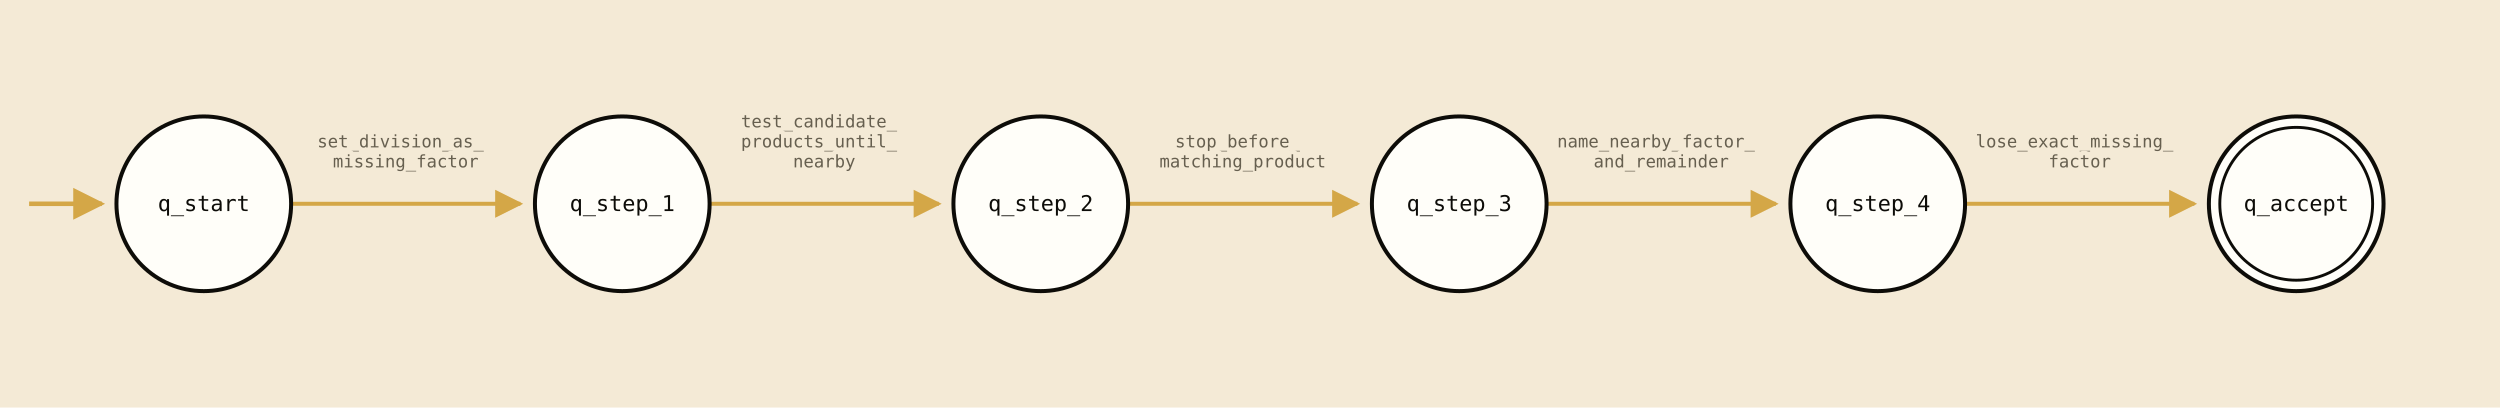
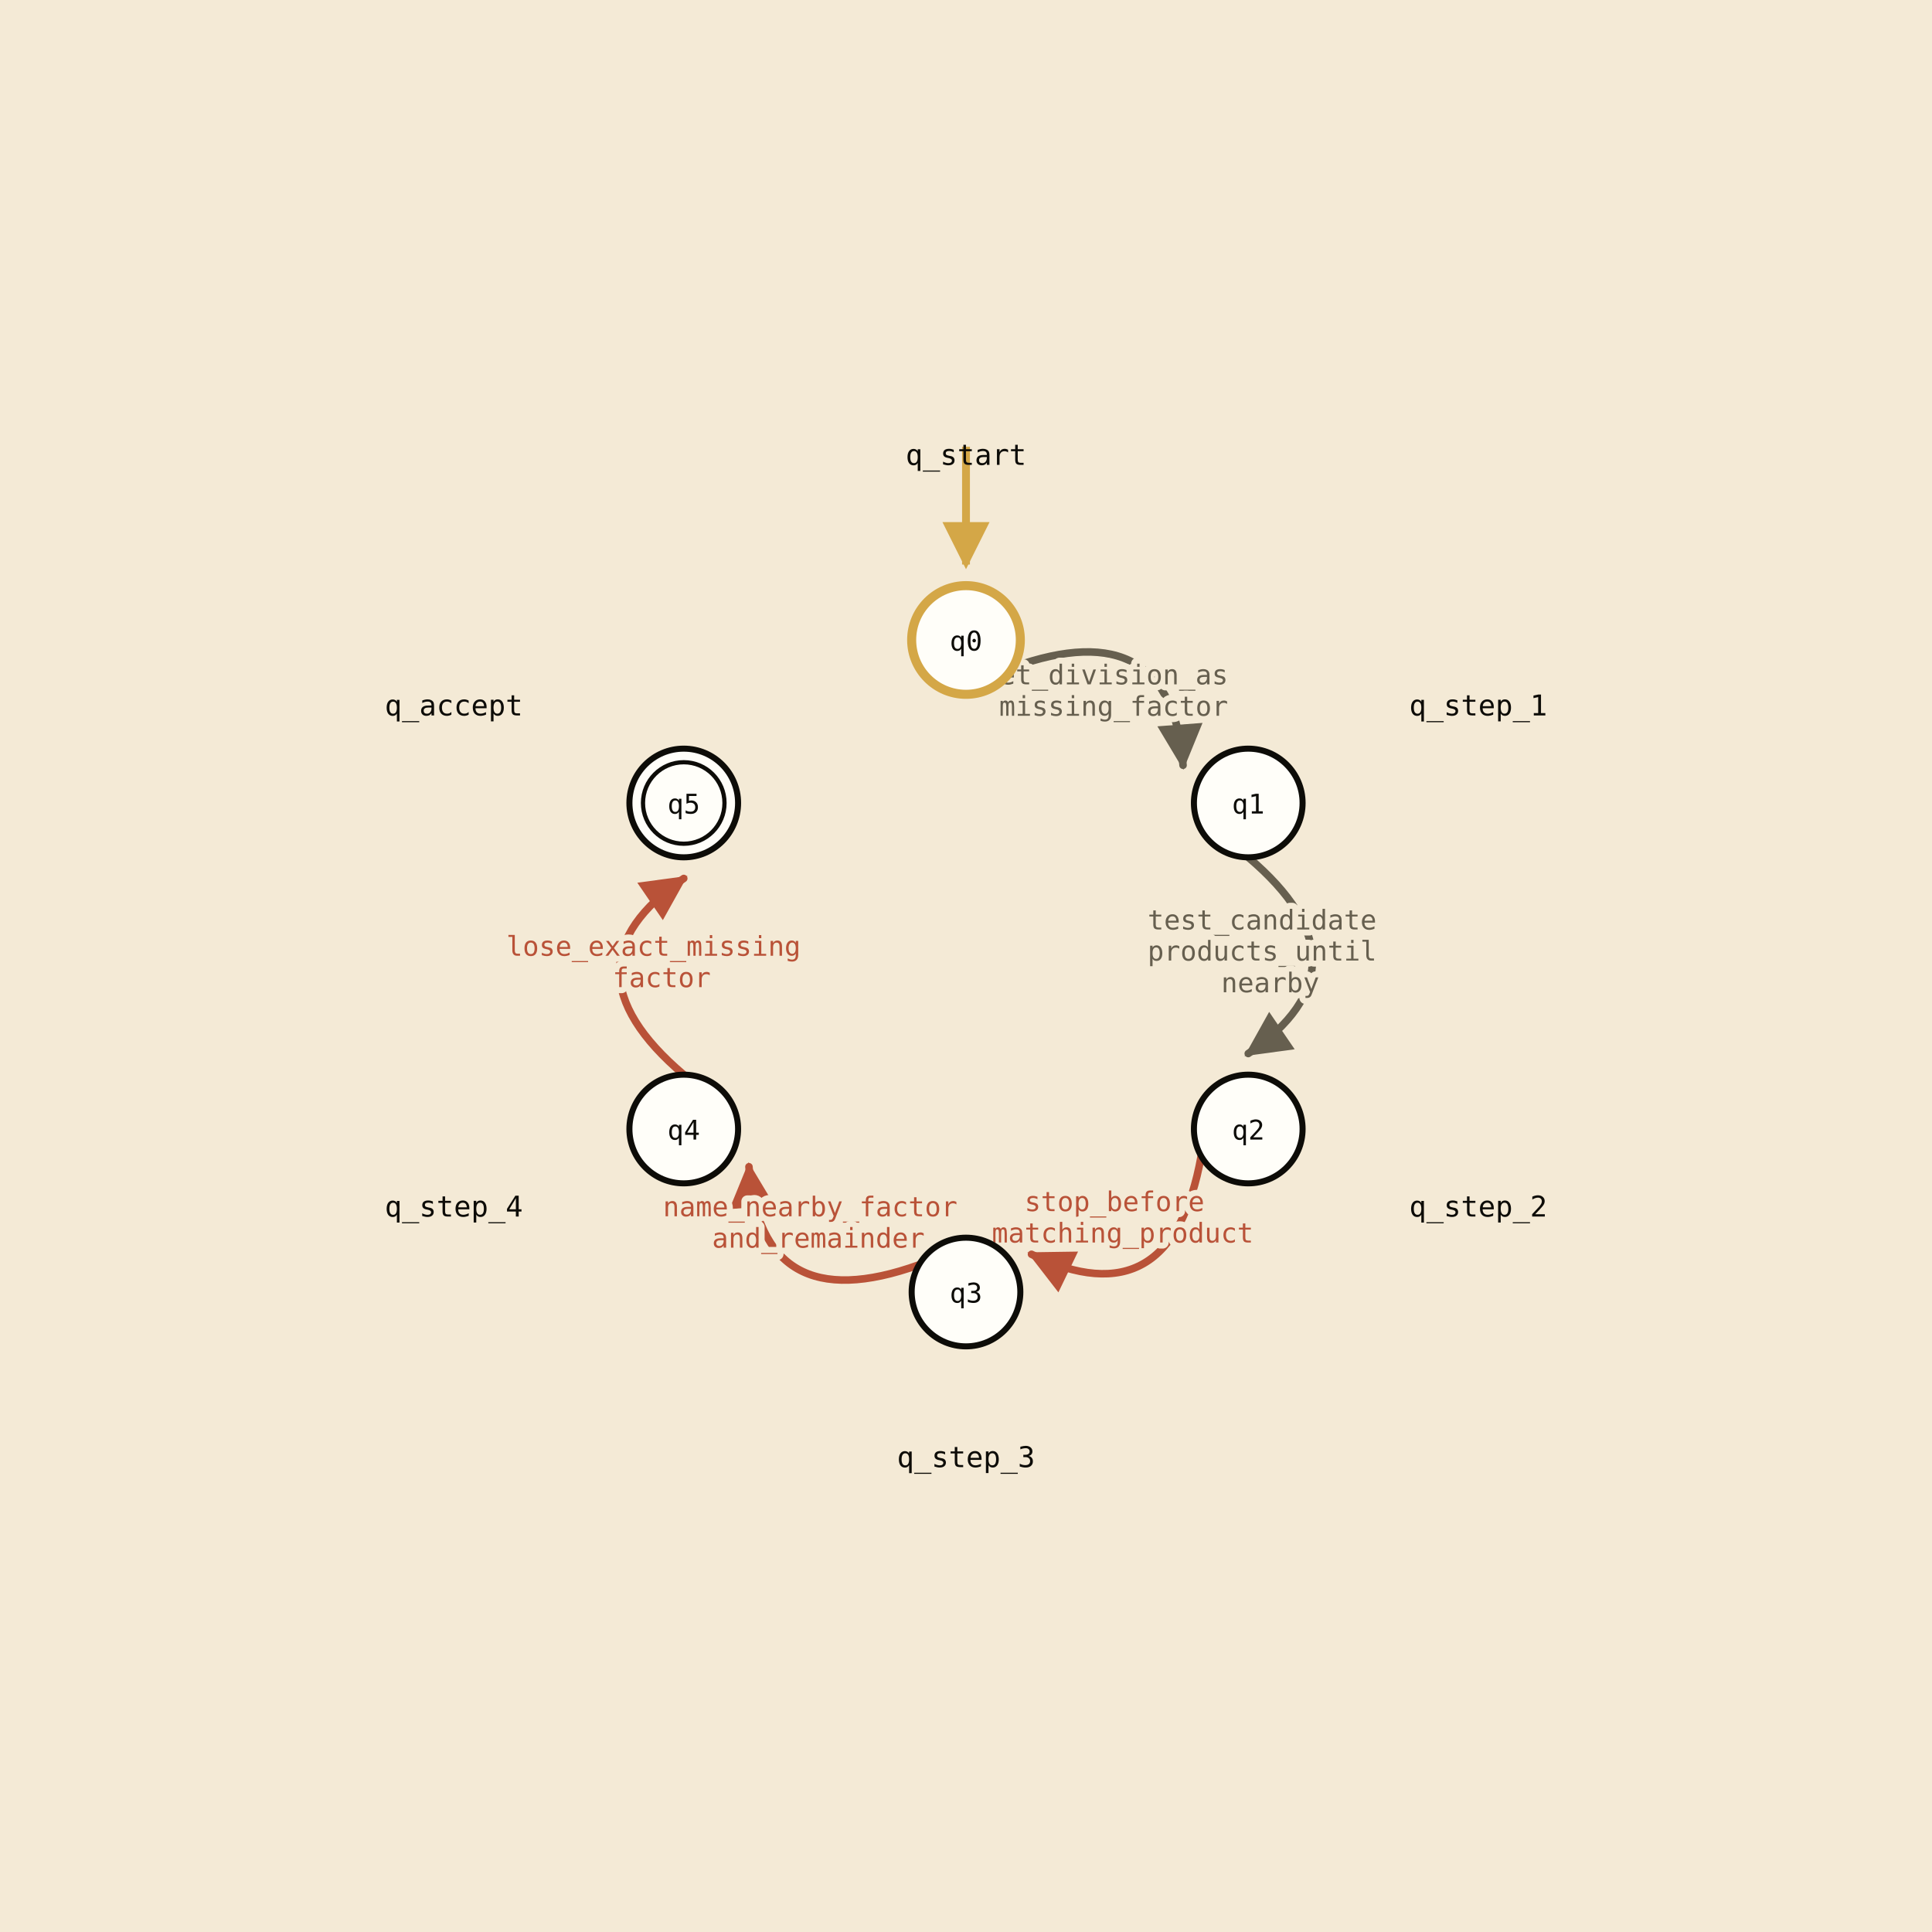
- <svg xmlns="http://www.w3.org/2000/svg" width="1374" height="224" viewBox="0 0 1374 224" role="img" aria-labelledby="title desc">
+ <svg xmlns="http://www.w3.org/2000/svg" width="640" height="640" viewBox="0 0 640 640" role="img" aria-labelledby="title desc">
  <defs>
-     <marker id="arrow-static" viewBox="0 0 10 10" refX="9" refY="5" markerWidth="7" markerHeight="7" orient="auto-start-reverse">
+     <marker id="arrow-conserving" viewBox="0 0 10 10" refX="9" refY="5" markerWidth="6" markerHeight="6" orient="auto-start-reverse">
      <path d="M 0 0 L 10 5 L 0 10 z" fill="#0d0c08" />
    </marker>
-     <marker id="arrow-observed" viewBox="0 0 10 10" refX="9" refY="5" markerWidth="7" markerHeight="7" orient="auto-start-reverse">
-       <path d="M 0 0 L 10 5 L 0 10 z" fill="#d4a747" />
+     <marker id="arrow-deforming" viewBox="0 0 10 10" refX="9" refY="5" markerWidth="6" markerHeight="6" orient="auto-start-reverse">
+       <path d="M 0 0 L 10 5 L 0 10 z" fill="#b95238" />
    </marker>
-     <marker id="arrow-combined" viewBox="0 0 10 10" refX="9" refY="5" markerWidth="7" markerHeight="7" orient="auto-start-reverse">
+     <marker id="arrow-neutral" viewBox="0 0 10 10" refX="9" refY="5" markerWidth="6" markerHeight="6" orient="auto-start-reverse">
+       <path d="M 0 0 L 10 5 L 0 10 z" fill="#665f4f" />
+     </marker>
+     <marker id="arrow-start" viewBox="0 0 10 10" refX="9" refY="5" markerWidth="6" markerHeight="6" orient="auto-start-reverse">
      <path d="M 0 0 L 10 5 L 0 10 z" fill="#d4a747" />
    </marker>
  </defs>
  <rect width="100%" height="100%" fill="#f4ead6" />
-   <path class="edge-static-observed" d="M 160.0 112.0 L 286.0 112.0" fill="none" stroke="#d4a747" stroke-width="2.2" marker-end="url(#arrow-combined)" />
-   <text text-anchor="middle" font-family="ui-monospace, Menlo, Consolas, monospace" font-size="9.5" fill="#665f4f" stroke="#f4ead6" stroke-width="5" stroke-linejoin="round" paint-order="stroke fill">
-     <tspan x="223.0" y="81.0">set_division_as_</tspan>
-     <tspan x="223.0" y="92.0">missing_factor</tspan>
+   <path class="edge-neutral" d="M 335.6 221.0 Q 388.0 202.2 391.9 253.5" fill="none" stroke="#665f4f" stroke-width="2.5" stroke-linecap="round" marker-end="url(#arrow-neutral)" />
+   <text text-anchor="middle" font-family="ui-monospace, Menlo, Consolas, monospace" font-size="9.0" fill="#665f4f" stroke="#f4ead6" stroke-width="4" stroke-linejoin="round" paint-order="stroke fill">
+     <tspan x="368.9" y="226.7">set_division_as</tspan>
+     <tspan x="368.9" y="237.1">missing_factor</tspan>
  </text>
-   <path class="edge-static-observed" d="M 390.0 112.0 L 516.0 112.0" fill="none" stroke="#d4a747" stroke-width="2.2" marker-end="url(#arrow-combined)" />
-   <text text-anchor="middle" font-family="ui-monospace, Menlo, Consolas, monospace" font-size="9.5" fill="#665f4f" stroke="#f4ead6" stroke-width="5" stroke-linejoin="round" paint-order="stroke fill">
-     <tspan x="453.0" y="70.0">test_candidate_</tspan>
-     <tspan x="453.0" y="81.0">products_until_</tspan>
-     <tspan x="453.0" y="92.0">nearby</tspan>
+   <path class="edge-neutral" d="M 413.5 284.0 Q 456.0 320.0 413.5 349.0" fill="none" stroke="#665f4f" stroke-width="2.5" stroke-linecap="round" marker-end="url(#arrow-neutral)" />
+   <text text-anchor="middle" font-family="ui-monospace, Menlo, Consolas, monospace" font-size="9.0" fill="#665f4f" stroke="#f4ead6" stroke-width="4" stroke-linejoin="round" paint-order="stroke fill">
+     <tspan x="420.8" y="307.9">test_candidate</tspan>
+     <tspan x="420.8" y="318.2">products_until</tspan>
+     <tspan x="420.8" y="328.7">nearby</tspan>
  </text>
-   <path class="edge-static-observed" d="M 620.0 112.0 L 746.0 112.0" fill="none" stroke="#d4a747" stroke-width="2.2" marker-end="url(#arrow-combined)" />
-   <text text-anchor="middle" font-family="ui-monospace, Menlo, Consolas, monospace" font-size="9.5" fill="#665f4f" stroke="#f4ead6" stroke-width="5" stroke-linejoin="round" paint-order="stroke fill">
-     <tspan x="683.0" y="81.0">stop_before_</tspan>
-     <tspan x="683.0" y="92.0">matching_product</tspan>
+   <path class="edge-deforming" d="M 397.9 383.0 Q 388.0 437.8 341.7 415.5" fill="none" stroke="#b95238" stroke-width="2.5" stroke-linecap="round" marker-end="url(#arrow-deforming)" />
+   <text text-anchor="middle" font-family="ui-monospace, Menlo, Consolas, monospace" font-size="9.0" fill="#b95238" stroke="#f4ead6" stroke-width="4" stroke-linejoin="round" paint-order="stroke fill">
+     <tspan x="371.9" y="401.2">stop_before</tspan>
+     <tspan x="371.9" y="411.6">matching_product</tspan>
  </text>
-   <path class="edge-static-observed" d="M 850.0 112.0 L 976.0 112.0" fill="none" stroke="#d4a747" stroke-width="2.2" marker-end="url(#arrow-combined)" />
-   <text text-anchor="middle" font-family="ui-monospace, Menlo, Consolas, monospace" font-size="9.5" fill="#665f4f" stroke="#f4ead6" stroke-width="5" stroke-linejoin="round" paint-order="stroke fill">
-     <tspan x="913.0" y="81.0">name_nearby_factor_</tspan>
-     <tspan x="913.0" y="92.0">and_remainder</tspan>
+   <path class="edge-deforming" d="M 304.4 419.0 Q 252.0 437.8 248.1 386.5" fill="none" stroke="#b95238" stroke-width="2.5" stroke-linecap="round" marker-end="url(#arrow-deforming)" />
+   <text text-anchor="middle" font-family="ui-monospace, Menlo, Consolas, monospace" font-size="9.0" fill="#b95238" stroke="#f4ead6" stroke-width="4" stroke-linejoin="round" paint-order="stroke fill">
+     <tspan x="271.1" y="402.9">name_nearby_factor</tspan>
+     <tspan x="271.1" y="413.3">and_remainder</tspan>
  </text>
-   <path class="edge-static-observed" d="M 1080.0 112.0 L 1206.0 112.0" fill="none" stroke="#d4a747" stroke-width="2.2" marker-end="url(#arrow-combined)" />
-   <text text-anchor="middle" font-family="ui-monospace, Menlo, Consolas, monospace" font-size="9.5" fill="#665f4f" stroke="#f4ead6" stroke-width="5" stroke-linejoin="round" paint-order="stroke fill">
-     <tspan x="1143.0" y="81.0">lose_exact_missing_</tspan>
-     <tspan x="1143.0" y="92.0">factor</tspan>
+   <path class="edge-deforming" d="M 226.5 356.0 Q 184.0 320.0 226.5 291.0" fill="none" stroke="#b95238" stroke-width="2.5" stroke-linecap="round" marker-end="url(#arrow-deforming)" />
+   <text text-anchor="middle" font-family="ui-monospace, Menlo, Consolas, monospace" font-size="9.0" fill="#b95238" stroke="#f4ead6" stroke-width="4" stroke-linejoin="round" paint-order="stroke fill">
+     <tspan x="219.2" y="316.6">lose_exact_missing</tspan>
+     <tspan x="219.2" y="327.0">factor</tspan>
  </text>
-   <path d="M 16.0 112.0 L 56.0 112.0" fill="none" stroke="#d4a747" stroke-width="2.5" marker-end="url(#arrow-observed)" />
-   <circle cx="112.0" cy="112.0" r="48.0" fill="#fffef9" stroke="#0d0c08" stroke-width="2.2" />
-   <text x="112.0" y="116.0" text-anchor="middle" font-family="ui-monospace, Menlo, Consolas, monospace" font-size="12.0" fill="#0d0c08">q_start</text>
-   <circle cx="342.0" cy="112.0" r="48.0" fill="#fffef9" stroke="#0d0c08" stroke-width="2.2" />
-   <text x="342.0" y="116.0" text-anchor="middle" font-family="ui-monospace, Menlo, Consolas, monospace" font-size="12.0" fill="#0d0c08">q_step_1</text>
-   <circle cx="572.0" cy="112.0" r="48.0" fill="#fffef9" stroke="#0d0c08" stroke-width="2.2" />
-   <text x="572.0" y="116.0" text-anchor="middle" font-family="ui-monospace, Menlo, Consolas, monospace" font-size="12.0" fill="#0d0c08">q_step_2</text>
-   <circle cx="802.0" cy="112.0" r="48.0" fill="#fffef9" stroke="#0d0c08" stroke-width="2.2" />
-   <text x="802.0" y="116.0" text-anchor="middle" font-family="ui-monospace, Menlo, Consolas, monospace" font-size="12.0" fill="#0d0c08">q_step_3</text>
-   <circle cx="1032.0" cy="112.0" r="48.0" fill="#fffef9" stroke="#0d0c08" stroke-width="2.2" />
-   <text x="1032.0" y="116.0" text-anchor="middle" font-family="ui-monospace, Menlo, Consolas, monospace" font-size="12.0" fill="#0d0c08">q_step_4</text>
-   <circle cx="1262.0" cy="112.0" r="48.0" fill="#fffef9" stroke="#0d0c08" stroke-width="2.2" />
-   <circle cx="1262.0" cy="112.0" r="42.0" fill="none" stroke="#0d0c08" stroke-width="1.6" />
-   <text x="1262.0" y="116.0" text-anchor="middle" font-family="ui-monospace, Menlo, Consolas, monospace" font-size="12.0" fill="#0d0c08">q_accept</text>
+   <path d="M 320.0 148.0 L 320.0 187.0" fill="none" stroke="#d4a747" stroke-width="2.6" marker-end="url(#arrow-start)" />
+   <circle cx="320.0" cy="212.0" r="18.0" fill="#fffef9" stroke="#d4a747" stroke-width="3" />
+   <text text-anchor="middle" font-family="ui-monospace, Menlo, Consolas, monospace" font-size="9.5" fill="#0d0c08">
+     <tspan x="320.0" y="154.0">q_start</tspan>
+   </text>
+   <text x="320.0" y="215.5" text-anchor="middle" font-family="ui-monospace, Menlo, Consolas, monospace" font-size="9" fill="#0d0c08">q0</text>
+   <circle cx="413.5" cy="266.0" r="18.0" fill="#fffef9" stroke="#0d0c08" stroke-width="2" />
+   <text text-anchor="start" font-family="ui-monospace, Menlo, Consolas, monospace" font-size="9.5" fill="#0d0c08">
+     <tspan x="466.8" y="237.0">q_step_1</tspan>
+   </text>
+   <text x="413.5" y="269.5" text-anchor="middle" font-family="ui-monospace, Menlo, Consolas, monospace" font-size="9" fill="#0d0c08">q1</text>
+   <circle cx="413.5" cy="374.0" r="18.0" fill="#fffef9" stroke="#0d0c08" stroke-width="2" />
+   <text text-anchor="start" font-family="ui-monospace, Menlo, Consolas, monospace" font-size="9.5" fill="#0d0c08">
+     <tspan x="466.8" y="403.0">q_step_2</tspan>
+   </text>
+   <text x="413.5" y="377.5" text-anchor="middle" font-family="ui-monospace, Menlo, Consolas, monospace" font-size="9" fill="#0d0c08">q2</text>
+   <circle cx="320.0" cy="428.0" r="18.0" fill="#fffef9" stroke="#0d0c08" stroke-width="2" />
+   <text text-anchor="middle" font-family="ui-monospace, Menlo, Consolas, monospace" font-size="9.5" fill="#0d0c08">
+     <tspan x="320.0" y="486.0">q_step_3</tspan>
+   </text>
+   <text x="320.0" y="431.5" text-anchor="middle" font-family="ui-monospace, Menlo, Consolas, monospace" font-size="9" fill="#0d0c08">q3</text>
+   <circle cx="226.5" cy="374.0" r="18.0" fill="#fffef9" stroke="#0d0c08" stroke-width="2" />
+   <text text-anchor="end" font-family="ui-monospace, Menlo, Consolas, monospace" font-size="9.5" fill="#0d0c08">
+     <tspan x="173.2" y="403.0">q_step_4</tspan>
+   </text>
+   <text x="226.5" y="377.5" text-anchor="middle" font-family="ui-monospace, Menlo, Consolas, monospace" font-size="9" fill="#0d0c08">q4</text>
+   <circle cx="226.5" cy="266.0" r="18.0" fill="#fffef9" stroke="#0d0c08" stroke-width="2" />
+   <circle cx="226.5" cy="266.0" r="13.5" fill="none" stroke="#0d0c08" stroke-width="1.4" />
+   <text text-anchor="end" font-family="ui-monospace, Menlo, Consolas, monospace" font-size="9.5" fill="#0d0c08">
+     <tspan x="173.2" y="237.0">q_accept</tspan>
+   </text>
+   <text x="226.5" y="269.5" text-anchor="middle" font-family="ui-monospace, Menlo, Consolas, monospace" font-size="9" fill="#0d0c08">q5</text>
</svg>
